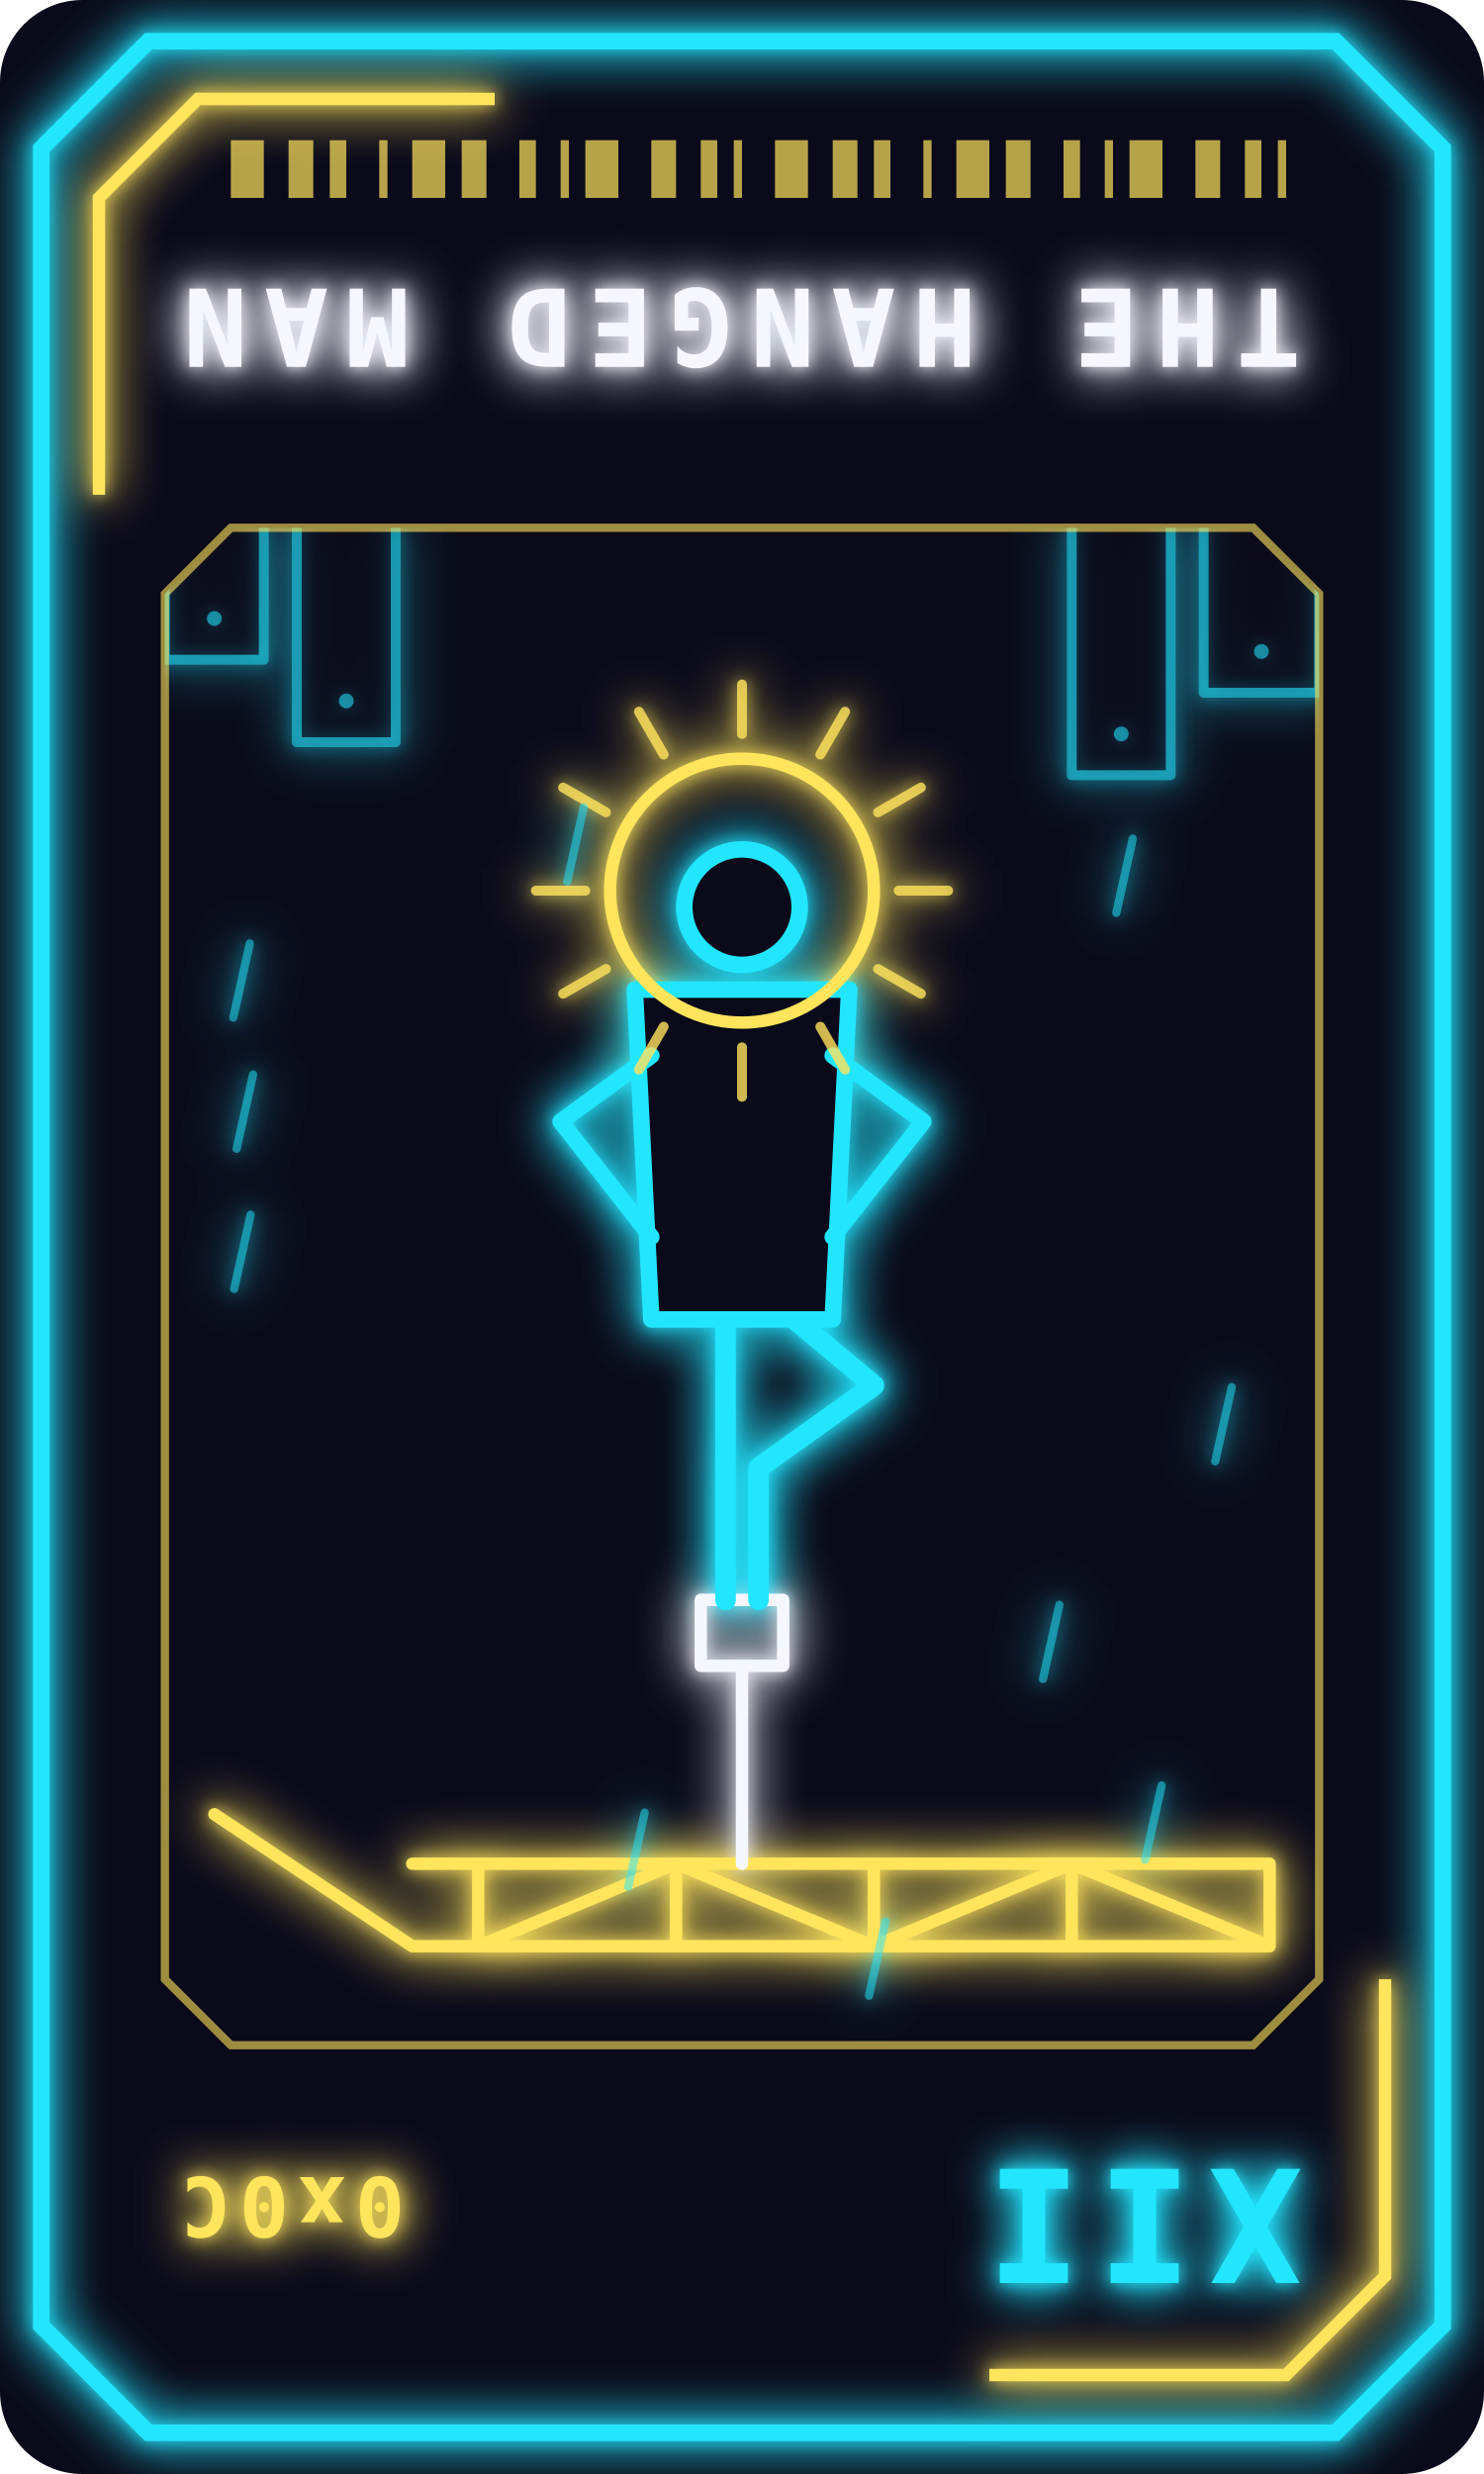
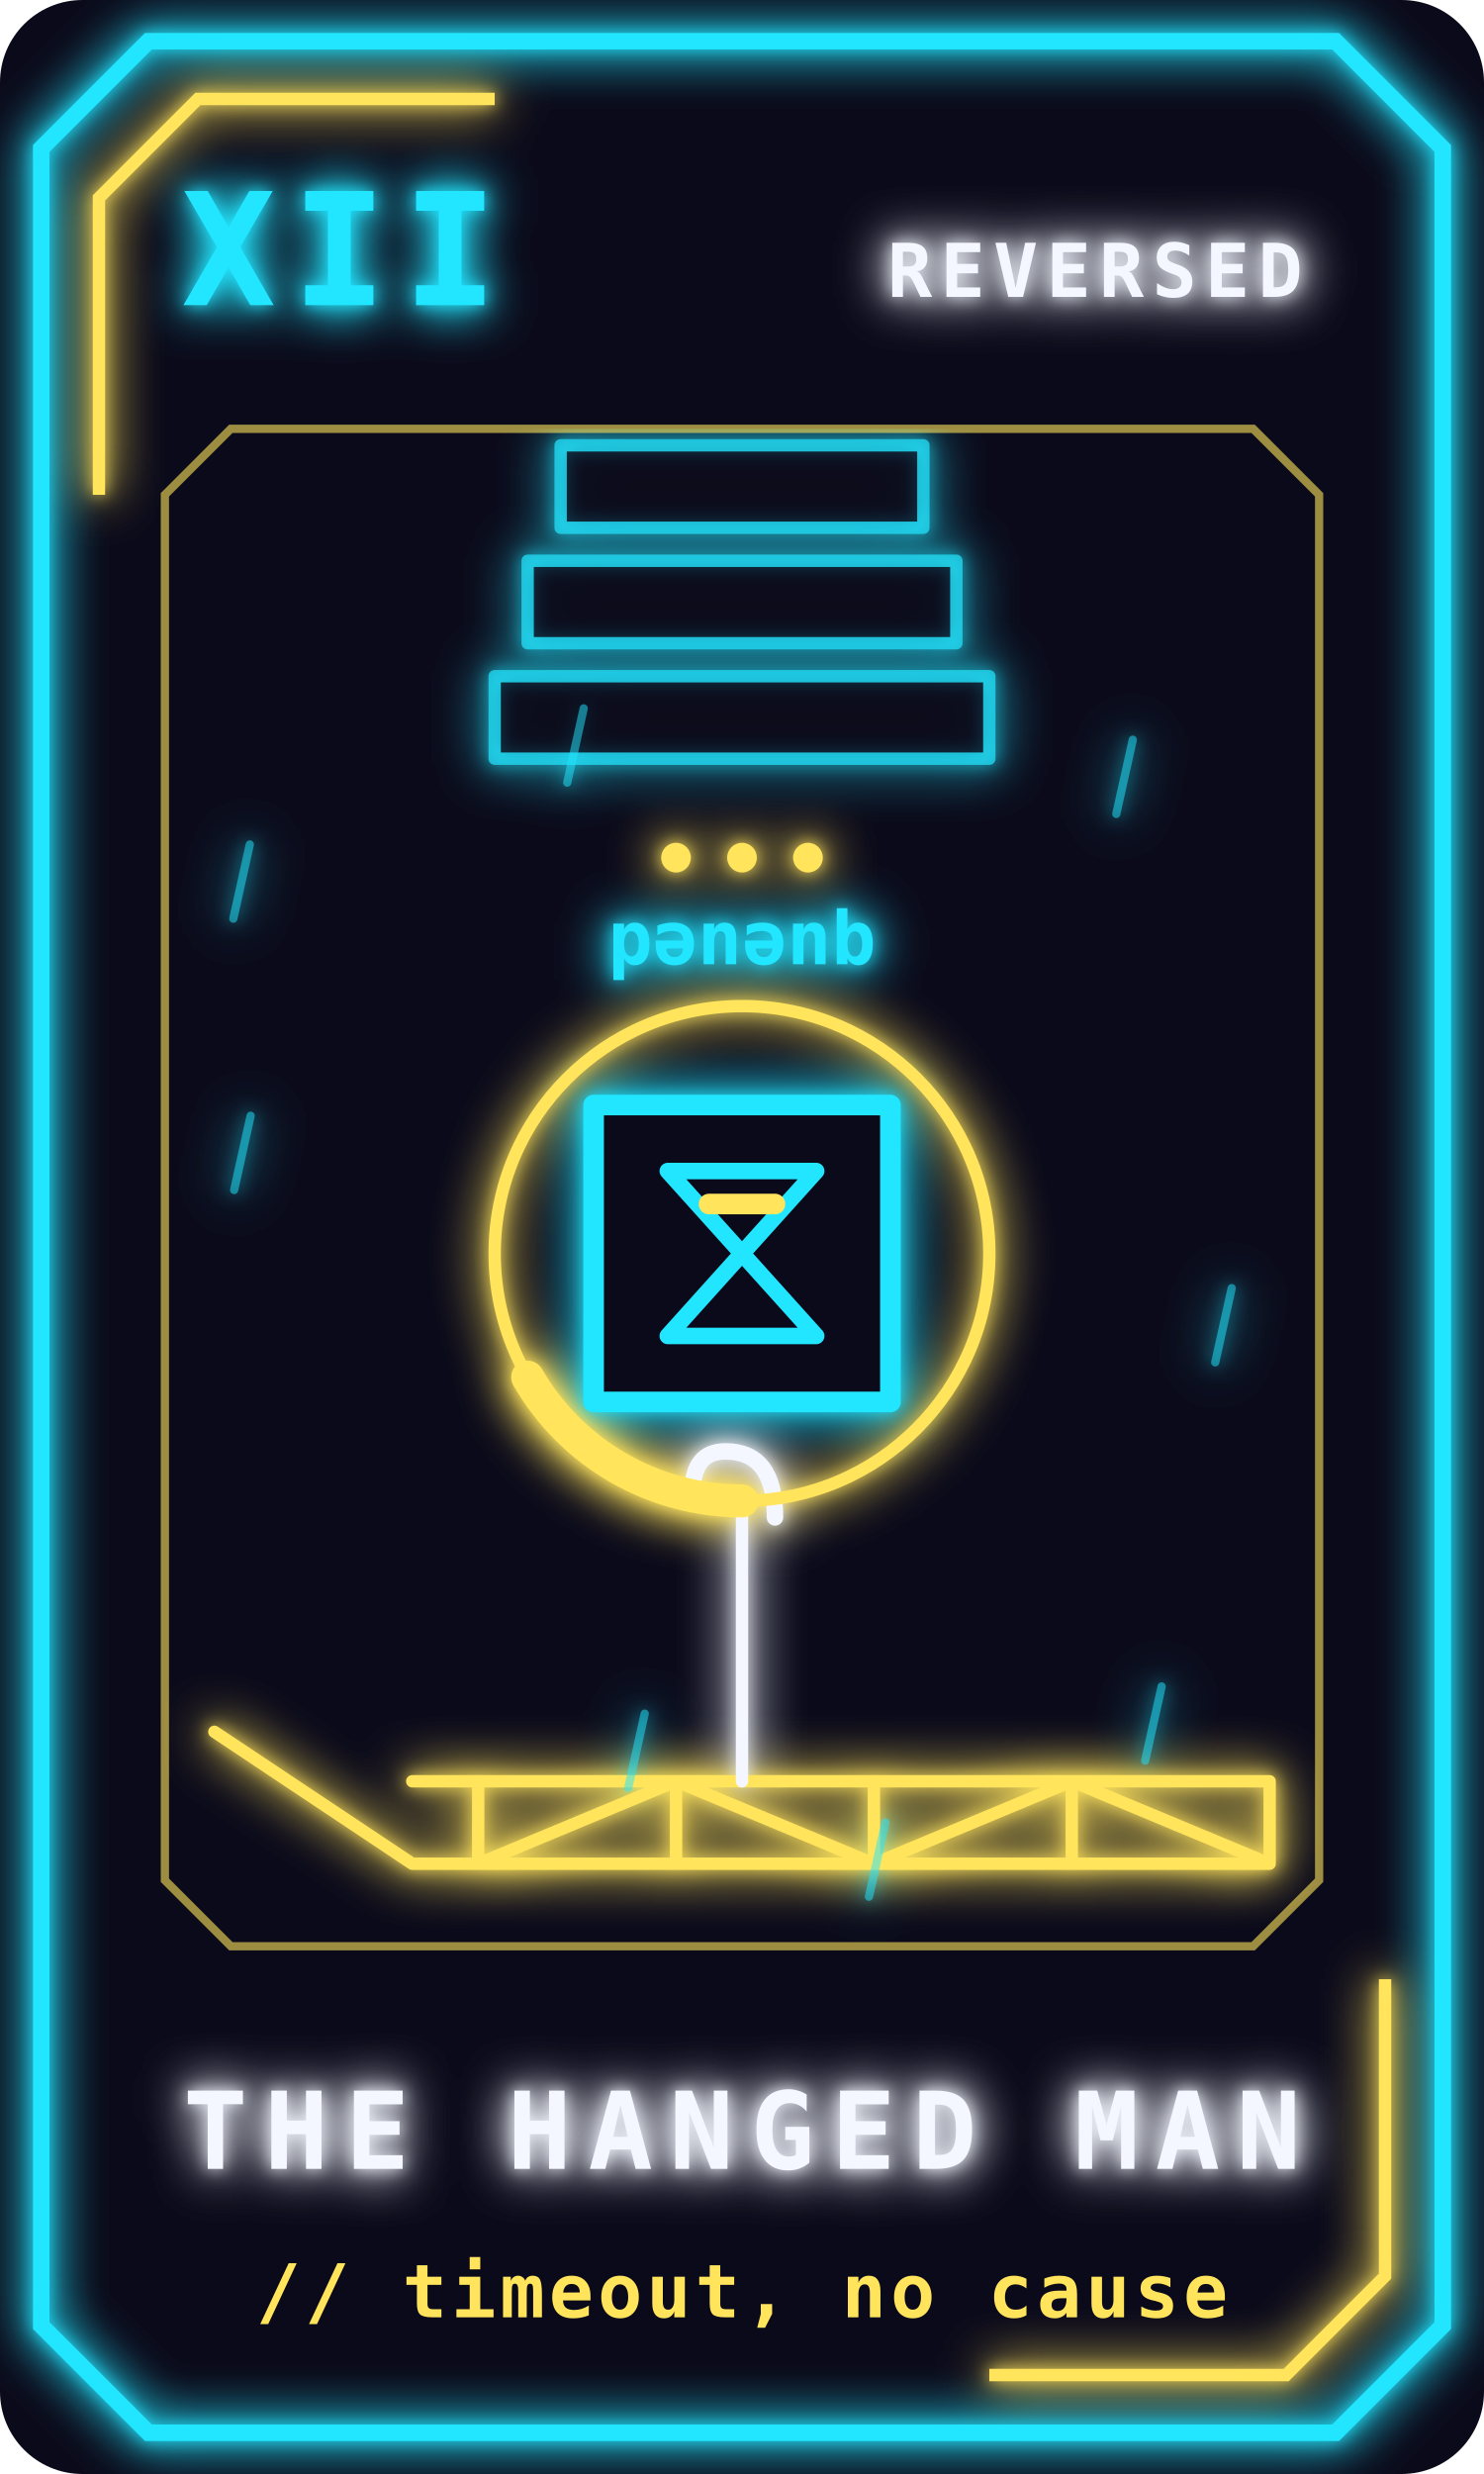
<svg xmlns="http://www.w3.org/2000/svg" width="180" height="300" viewBox="0 0 180 300">
-   <g transform="rotate(180 90 150)">
+   <g>
    <defs>
      <filter id="ds-neon" x="-30%" y="-30%" width="160%" height="160%" color-interpolation-filters="sRGB">
        <feGaussianBlur stdDeviation="3" result="wide" />
        <feGaussianBlur in="SourceGraphic" stdDeviation="1" result="near" />
        <feMerge>
          <feMergeNode in="wide" />
          <feMergeNode in="wide" />
          <feMergeNode in="near" />
          <feMergeNode in="SourceGraphic" />
        </feMerge>
      </filter>
      <clipPath id="ds-window">
        <path d="M-70 -84L-62 -92H62L70 -84V84L62 92H-62L-70 84Z" />
      </clipPath>
    </defs>
    <rect width="180" height="300" rx="10" fill="#0b0a1a" />
    <g filter="url(#ds-neon)">
      <path d="M18 5H162L175 18V282L162 295H18L5 282V18Z" fill="none" stroke="#22e6ff" stroke-width="2" />
      <path d="M12 60V24L24 12H60M168 240V276L156 288H120" fill="none" stroke="#ffe45c" stroke-width="1.5" />
      <text x="22" y="37" font-family="ui-monospace, 'SF Mono', Menlo, Consolas, monospace" font-size="19" font-weight="bold" fill="#22e6ff" text-anchor="start" letter-spacing="2">XII</text>
-       <text x="158" y="36" font-family="ui-monospace, 'SF Mono', Menlo, Consolas, monospace" font-size="10" font-weight="bold" fill="#ffe45c" text-anchor="end" letter-spacing="1">0x0C</text>
-       <text x="90" y="265" font-family="ui-monospace, 'SF Mono', Menlo, Consolas, monospace" font-size="13" font-weight="bold" fill="#f4f7ff" text-anchor="middle" letter-spacing="2">THE HANGED MAN</text>
+       <text x="158" y="36" font-family="ui-monospace, 'SF Mono', Menlo, Consolas, monospace" font-size="9" font-weight="bold" fill="#f4f7ff" text-anchor="end" letter-spacing="1">REVERSED</text>
+       <text x="90" y="263" font-family="ui-monospace, 'SF Mono', Menlo, Consolas, monospace" font-size="13" font-weight="bold" fill="#f4f7ff" text-anchor="middle" letter-spacing="2">THE HANGED MAN</text>
    </g>
-     <g opacity="0.7">
-       <rect x="24" y="276" width="1" height="7" fill="#ffe45c" />
-       <rect x="27" y="276" width="2" height="7" fill="#ffe45c" />
-       <rect x="32" y="276" width="3" height="7" fill="#ffe45c" />
-       <rect x="39" y="276" width="4" height="7" fill="#ffe45c" />
-       <rect x="45" y="276" width="1" height="7" fill="#ffe45c" />
-       <rect x="49" y="276" width="2" height="7" fill="#ffe45c" />
-       <rect x="55" y="276" width="3" height="7" fill="#ffe45c" />
-       <rect x="60" y="276" width="4" height="7" fill="#ffe45c" />
-       <rect x="67" y="276" width="1" height="7" fill="#ffe45c" />
-       <rect x="72" y="276" width="2" height="7" fill="#ffe45c" />
-       <rect x="76" y="276" width="3" height="7" fill="#ffe45c" />
-       <rect x="82" y="276" width="4" height="7" fill="#ffe45c" />
-       <rect x="90" y="276" width="1" height="7" fill="#ffe45c" />
-       <rect x="93" y="276" width="2" height="7" fill="#ffe45c" />
-       <rect x="98" y="276" width="3" height="7" fill="#ffe45c" />
-       <rect x="105" y="276" width="4" height="7" fill="#ffe45c" />
-       <rect x="111" y="276" width="1" height="7" fill="#ffe45c" />
-       <rect x="115" y="276" width="2" height="7" fill="#ffe45c" />
-       <rect x="121" y="276" width="3" height="7" fill="#ffe45c" />
-       <rect x="126" y="276" width="4" height="7" fill="#ffe45c" />
-       <rect x="133" y="276" width="1" height="7" fill="#ffe45c" />
-       <rect x="138" y="276" width="2" height="7" fill="#ffe45c" />
-       <rect x="142" y="276" width="3" height="7" fill="#ffe45c" />
-       <rect x="148" y="276" width="4" height="7" fill="#ffe45c" />
-     </g>
+     <text x="90" y="281" font-family="ui-monospace, 'SF Mono', Menlo, Consolas, monospace" font-size="9" font-weight="bold" fill="#ffe45c" text-anchor="middle" letter-spacing="0.5">// timeout, no cause</text>
    <g transform="translate(90 144)">
      <g clip-path="url(#ds-window)">
-         <g filter="url(#ds-neon)">
-           <path d="M-64 -80H40M40 -80L64 -64M-64 -80V-70M-40 -80V-70M-16 -80V-70M8 -80V-70M32 -80V-70M-64 -70H40M-64 -80L-40 -70L-16 -80L8 -70L32 -80" fill="none" stroke="#ffe45c" stroke-width="1.5" stroke-linecap="round" stroke-linejoin="round" />
-           <path d="M0 -70V-46" fill="none" stroke="#f4f7ff" stroke-width="1.5" stroke-linecap="round" stroke-linejoin="round" />
-           <path d="M-5 -46H5V-38H-5Z" fill="none" stroke="#f4f7ff" stroke-width="1.5" stroke-linecap="round" stroke-linejoin="round" />
-           <path d="M2 -38V-4" fill="none" stroke="#22e6ff" stroke-width="2.5" stroke-linecap="round" stroke-linejoin="round" />
-           <path d="M-2 -38L-2 -22L-16 -12L-4 -2" fill="none" stroke="#22e6ff" stroke-width="2.5" stroke-linecap="round" stroke-linejoin="round" />
-           <path d="M-11 -4H11L13 36H-13Z" fill="#0b0a1a" stroke="#22e6ff" stroke-width="2" stroke-linecap="round" stroke-linejoin="round" />
-           <path d="M-11 6L-22 20L-11 28M11 6L22 20L11 28" fill="none" stroke="#22e6ff" stroke-width="2" stroke-linecap="round" stroke-linejoin="round" />
-           <circle cx="0" cy="48" r="16" fill="none" stroke="#ffe45c" stroke-width="1.5" />
-           <g opacity="0.8">
-             <path d="M19 48L25 48M16.5 57.5L21.7 60.5M9.5 64.5L12.5 69.7M0 67L0 73M-9.5 64.5L-12.5 69.7M-16.5 57.5L-21.7 60.5M-19 48L-25 48M-16.5 38.5L-21.7 35.5M-9.5 31.5L-12.5 26.3M0 29L0 23M9.5 31.5L12.5 26.3M16.5 38.5L21.7 35.5" fill="none" stroke="#ffe45c" stroke-width="1.2" stroke-linecap="round" stroke-linejoin="round" />
-           </g>
-           <circle cx="0" cy="46" r="7" fill="#0b0a1a" stroke="#22e6ff" stroke-width="2" />
-           <g opacity="0.5">
-             <path d="M-70 92V72H-56V92" fill="#0b0a1a" stroke="#22e6ff" stroke-width="1.2" stroke-linecap="round" stroke-linejoin="round" />
-             <circle cx="-63" cy="77" r="0.9" fill="#22e6ff" />
-             <path d="M-52 92V62H-40V92" fill="#0b0a1a" stroke="#22e6ff" stroke-width="1.2" stroke-linecap="round" stroke-linejoin="round" />
-             <circle cx="-46" cy="67" r="0.9" fill="#22e6ff" />
-             <path d="M42 92V66H54V92" fill="#0b0a1a" stroke="#22e6ff" stroke-width="1.2" stroke-linecap="round" stroke-linejoin="round" />
-             <circle cx="48" cy="71" r="0.9" fill="#22e6ff" />
-             <path d="M58 92V76H70V92" fill="#0b0a1a" stroke="#22e6ff" stroke-width="1.2" stroke-linecap="round" stroke-linejoin="round" />
-             <circle cx="64" cy="81" r="0.9" fill="#22e6ff" />
+         <g filter="url(#ds-neon)" transform="rotate(180)">
+           <path d="M-64 -82H40M40 -82L64 -66M-64 -82V-72M-40 -82V-72M-16 -82V-72M8 -82V-72M32 -82V-72M-64 -72H40M-64 -82L-40 -72L-16 -82L8 -72L32 -82" fill="none" stroke="#ffe45c" stroke-width="1.5" stroke-linecap="round" stroke-linejoin="round" />
+           <path d="M0 -72V-40" fill="none" stroke="#f4f7ff" stroke-width="1.5" stroke-linecap="round" stroke-linejoin="round" />
+           <path d="M-4 -40Q-4 -32 2 -32Q6 -32 6 -37" fill="none" stroke="#f4f7ff" stroke-width="2" stroke-linecap="round" stroke-linejoin="round" />
+           <circle cx="0" cy="-8" r="30" fill="none" stroke="#ffe45c" stroke-width="1.5" />
+           <path d="M0 -38A30 30 0 0 1 26 -23" fill="none" stroke="#ffe45c" stroke-width="4" stroke-linecap="round" stroke-linejoin="round" />
+           <path d="M-18 -26h36v36h-36Z" fill="#0b0a1a" stroke="#22e6ff" stroke-width="2.5" stroke-linecap="round" stroke-linejoin="round" />
+           <path d="M-9 -18H9L-9 2H9Z" fill="none" stroke="#22e6ff" stroke-width="2" stroke-linecap="round" stroke-linejoin="round" />
+           <path d="M-4 -2H4" fill="none" stroke="#ffe45c" stroke-width="2.5" stroke-linecap="round" stroke-linejoin="round" />
+           <text x="0" y="32" font-family="ui-monospace, 'SF Mono', Menlo, Consolas, monospace" font-size="9" font-weight="bold" fill="#22e6ff" text-anchor="middle">queued</text>
+           <circle cx="-8" cy="40" r="1.8" fill="#ffe45c" />
+           <circle cx="0" cy="40" r="1.8" fill="#ffe45c" />
+           <circle cx="8" cy="40" r="1.8" fill="#ffe45c" />
+           <g opacity="0.7">
+             <path d="M-30 52h60v10h-60Z" fill="#0b0a1a" stroke="#22e6ff" stroke-width="1.5" stroke-linecap="round" stroke-linejoin="round" />
+             <path d="M-26 66h52v10h-52Z" fill="#0b0a1a" stroke="#22e6ff" stroke-width="1.5" stroke-linecap="round" stroke-linejoin="round" />
+             <path d="M-22 80h44v10h-44Z" fill="#0b0a1a" stroke="#22e6ff" stroke-width="1.5" stroke-linecap="round" stroke-linejoin="round" />
          </g>
          <g opacity="0.5">
-             <path d="M-45.4 45.3l-2 9M21.2 49.1l-2 9M61.6 -0.3l-2 9M-15.4 -86l-2 9M61.7 32.6l-2 9M-57.4 -21.2l-2 9M13.8 -72.8l-2 9M-48.9 -69.5l-2 9M61.3 16.7l-2 9M-36.5 -47.6l-2 9" fill="none" stroke="#22e6ff" stroke-width="1" stroke-linecap="round" stroke-linejoin="round" />
+             <path d="M-45.4 45.3l-2 9M21.2 49.1l-2 9M61.6 -0.3l-2 9M-15.4 -86l-2 9M61.7 32.6l-2 9M-57.4 -21.2l-2 9M13.8 -72.8l-2 9M-48.9 -69.5l-2 9" fill="none" stroke="#22e6ff" stroke-width="1" stroke-linecap="round" stroke-linejoin="round" />
          </g>
        </g>
      </g>
      <path d="M-70 -84L-62 -92H62L70 -84V84L62 92H-62L-70 84Z" fill="none" stroke="#ffe45c" stroke-width="1" opacity="0.6" />
    </g>
  </g>
</svg>
